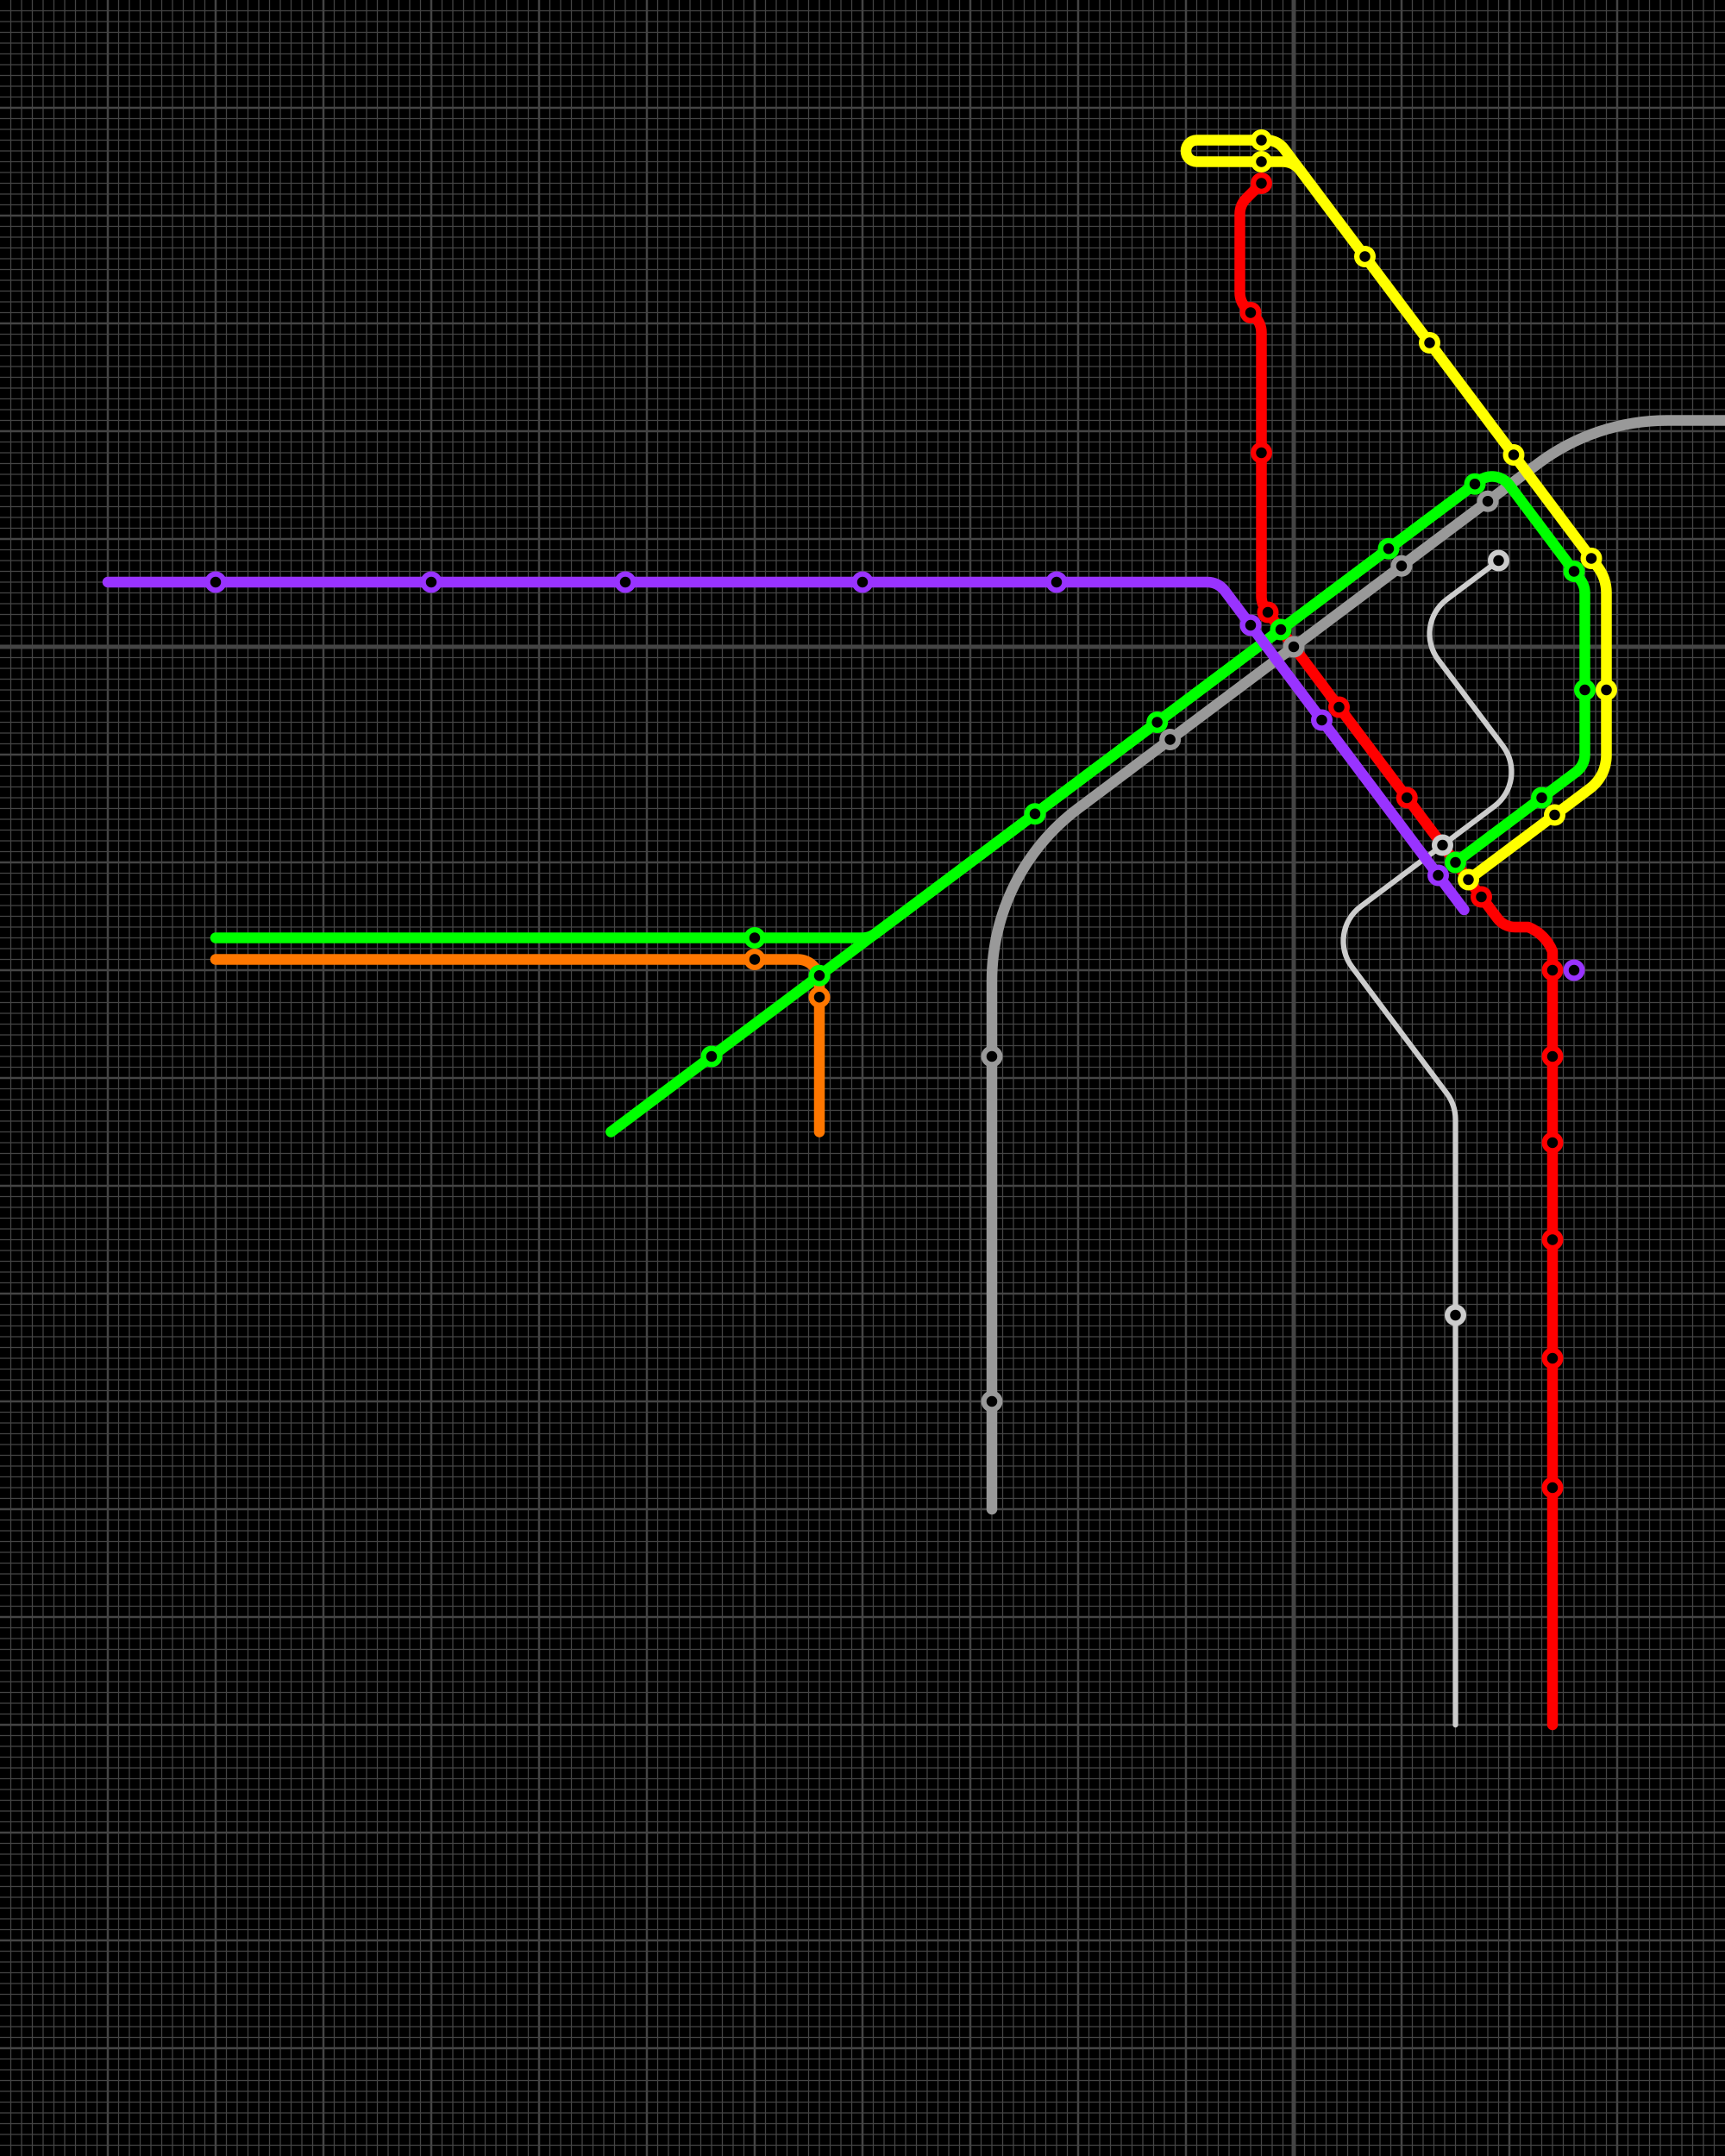
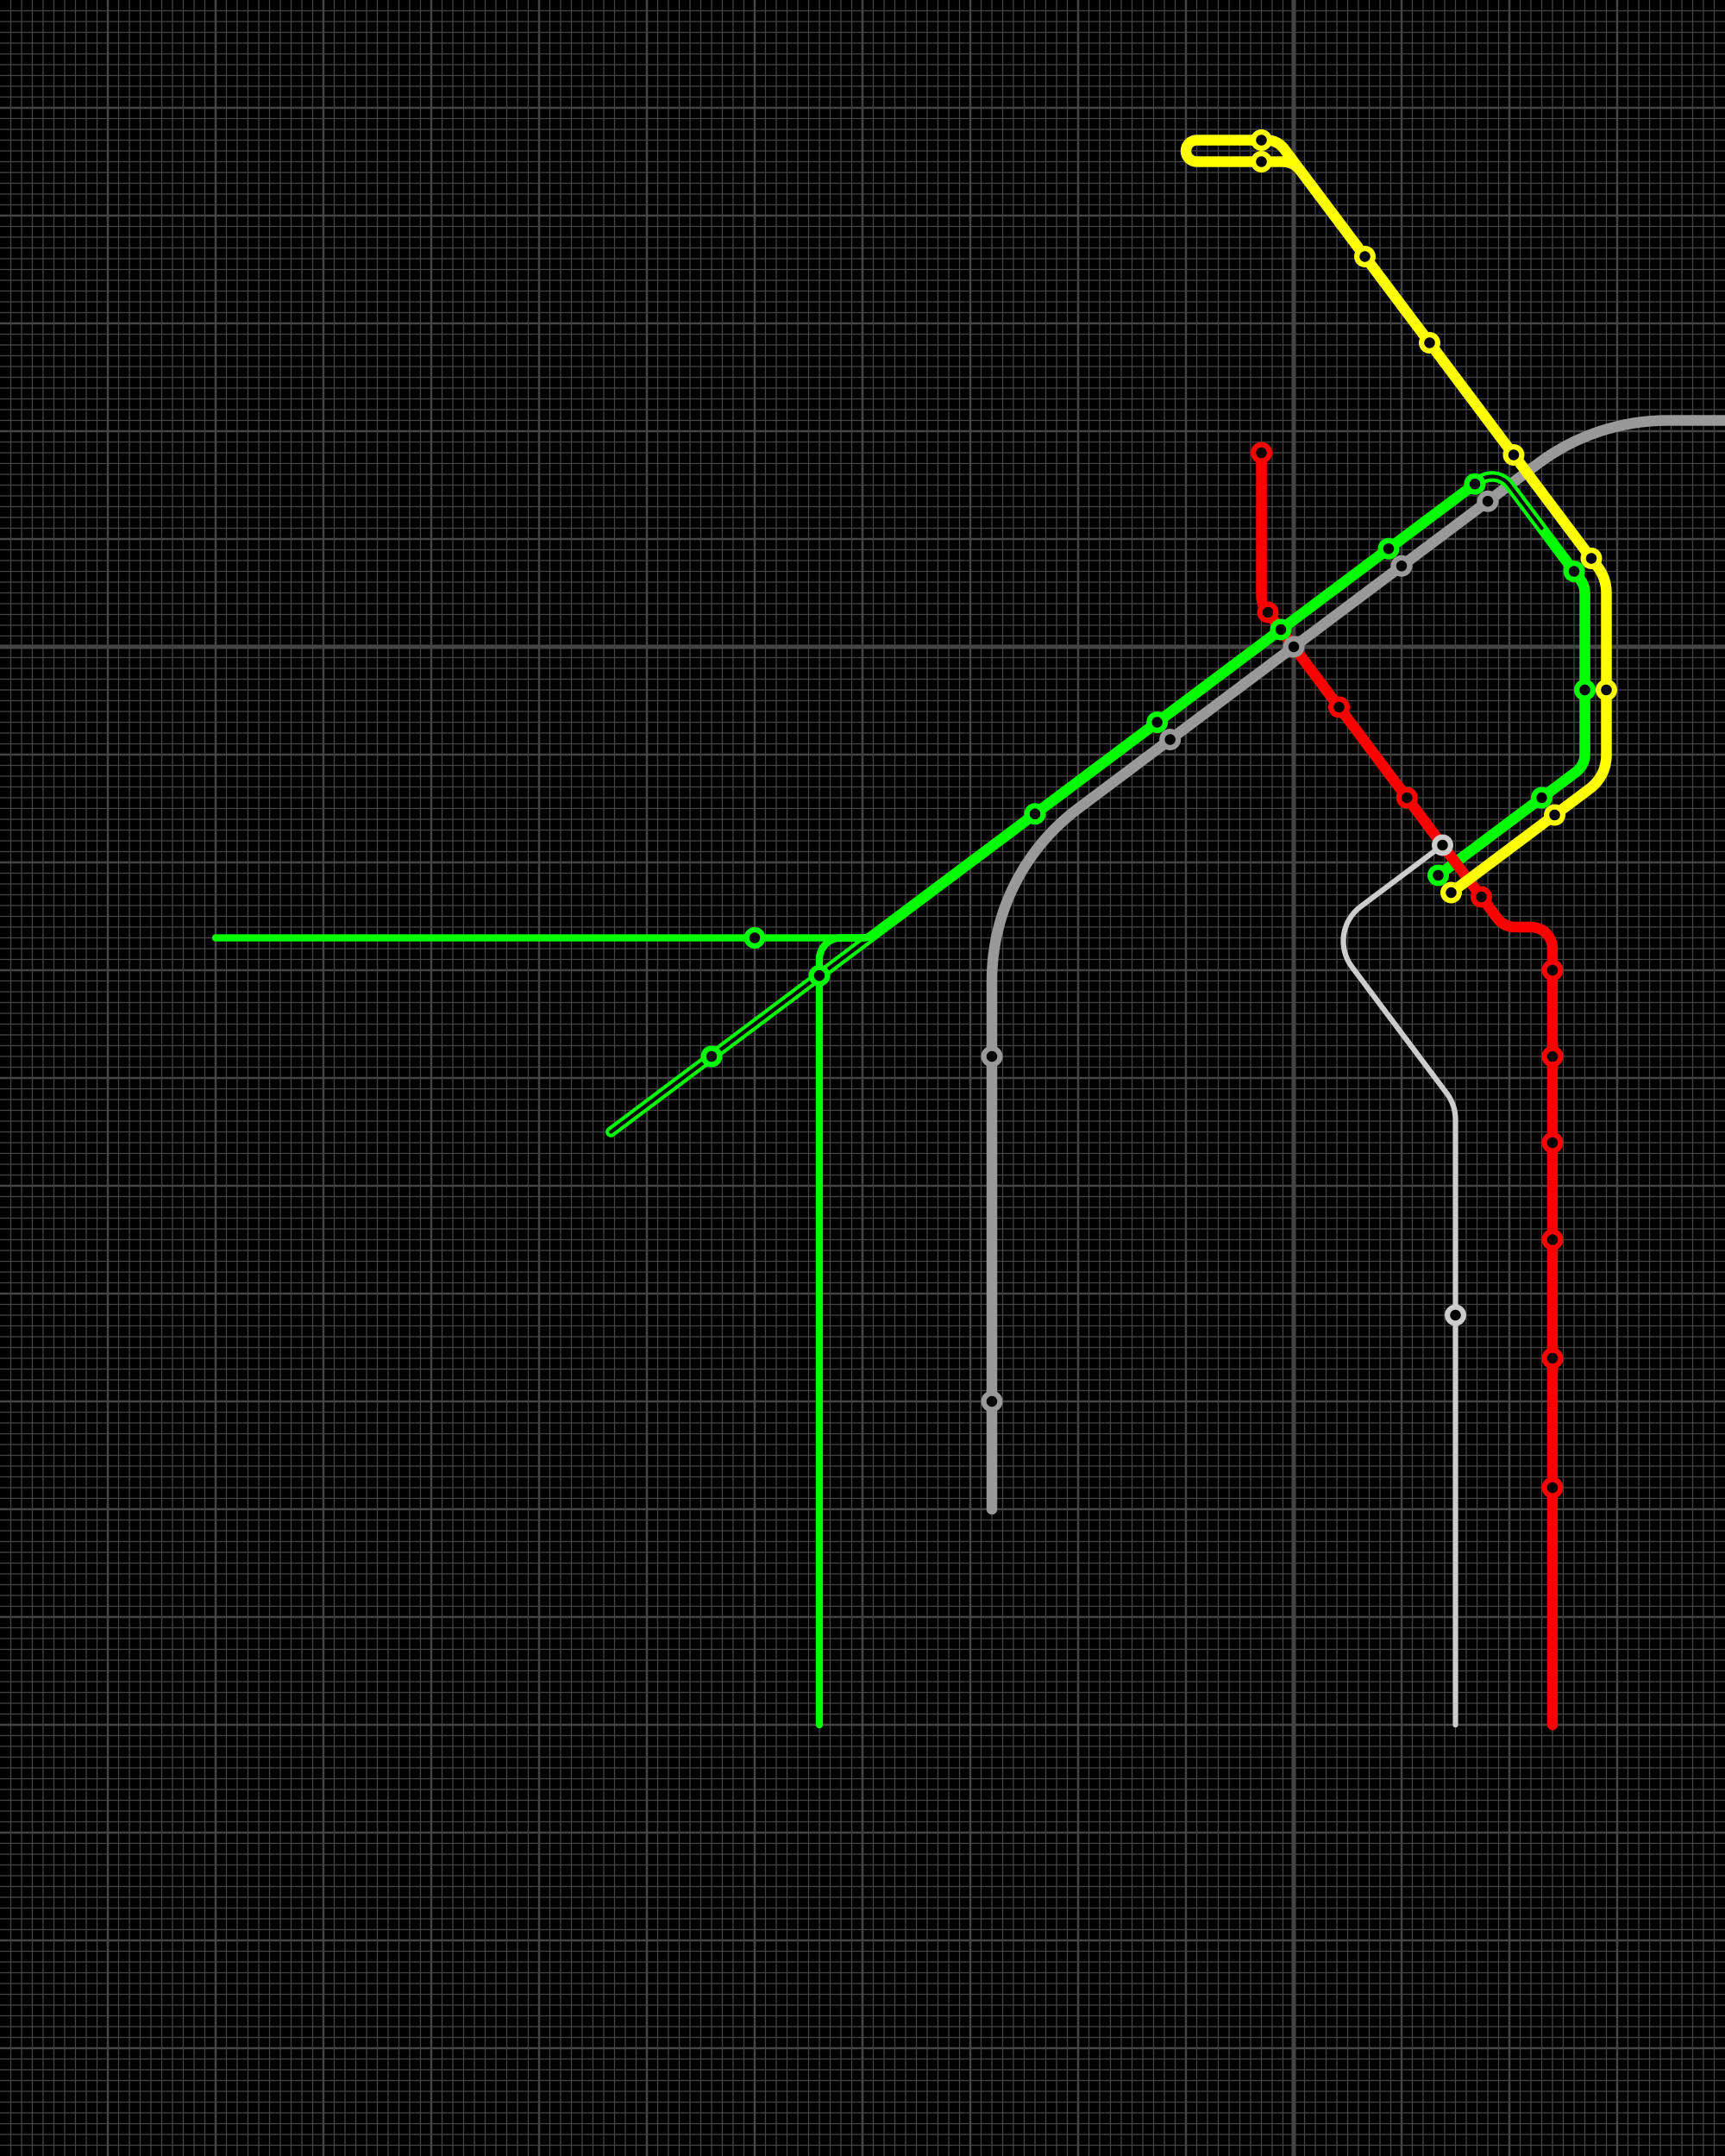
<svg xmlns="http://www.w3.org/2000/svg" baseProfile="full" height="2000" version="1.1" width="1600">
  <defs />
  <rect fill="#000000" height="2000" width="1600" x="0" y="0" />
  <line stroke="#444444" x1="10" x2="10" y1="0" y2="2000" />
  <line stroke="#444444" x1="20" x2="20" y1="0" y2="2000" />
  <line stroke="#444444" x1="30" x2="30" y1="0" y2="2000" />
  <line stroke="#444444" x1="40" x2="40" y1="0" y2="2000" />
  <line stroke="#444444" x1="50" x2="50" y1="0" y2="2000" />
  <line stroke="#444444" x1="60" x2="60" y1="0" y2="2000" />
  <line stroke="#444444" x1="70" x2="70" y1="0" y2="2000" />
  <line stroke="#444444" x1="80" x2="80" y1="0" y2="2000" />
  <line stroke="#444444" x1="90" x2="90" y1="0" y2="2000" />
  <line stroke="#444444" x1="100" x2="100" y1="0" y2="2000" />
  <line stroke="#444444" x1="110" x2="110" y1="0" y2="2000" />
  <line stroke="#444444" x1="120" x2="120" y1="0" y2="2000" />
  <line stroke="#444444" x1="130" x2="130" y1="0" y2="2000" />
  <line stroke="#444444" x1="140" x2="140" y1="0" y2="2000" />
  <line stroke="#444444" x1="150" x2="150" y1="0" y2="2000" />
  <line stroke="#444444" x1="160" x2="160" y1="0" y2="2000" />
  <line stroke="#444444" x1="170" x2="170" y1="0" y2="2000" />
  <line stroke="#444444" x1="180" x2="180" y1="0" y2="2000" />
  <line stroke="#444444" x1="190" x2="190" y1="0" y2="2000" />
  <line stroke="#444444" x1="200" x2="200" y1="0" y2="2000" />
  <line stroke="#444444" x1="210" x2="210" y1="0" y2="2000" />
  <line stroke="#444444" x1="220" x2="220" y1="0" y2="2000" />
  <line stroke="#444444" x1="230" x2="230" y1="0" y2="2000" />
  <line stroke="#444444" x1="240" x2="240" y1="0" y2="2000" />
  <line stroke="#444444" x1="250" x2="250" y1="0" y2="2000" />
  <line stroke="#444444" x1="260" x2="260" y1="0" y2="2000" />
  <line stroke="#444444" x1="270" x2="270" y1="0" y2="2000" />
  <line stroke="#444444" x1="280" x2="280" y1="0" y2="2000" />
  <line stroke="#444444" x1="290" x2="290" y1="0" y2="2000" />
  <line stroke="#444444" x1="300" x2="300" y1="0" y2="2000" />
  <line stroke="#444444" x1="310" x2="310" y1="0" y2="2000" />
  <line stroke="#444444" x1="320" x2="320" y1="0" y2="2000" />
  <line stroke="#444444" x1="330" x2="330" y1="0" y2="2000" />
  <line stroke="#444444" x1="340" x2="340" y1="0" y2="2000" />
  <line stroke="#444444" x1="350" x2="350" y1="0" y2="2000" />
  <line stroke="#444444" x1="360" x2="360" y1="0" y2="2000" />
  <line stroke="#444444" x1="370" x2="370" y1="0" y2="2000" />
  <line stroke="#444444" x1="380" x2="380" y1="0" y2="2000" />
  <line stroke="#444444" x1="390" x2="390" y1="0" y2="2000" />
  <line stroke="#444444" x1="400" x2="400" y1="0" y2="2000" />
  <line stroke="#444444" x1="410" x2="410" y1="0" y2="2000" />
  <line stroke="#444444" x1="420" x2="420" y1="0" y2="2000" />
  <line stroke="#444444" x1="430" x2="430" y1="0" y2="2000" />
  <line stroke="#444444" x1="440" x2="440" y1="0" y2="2000" />
  <line stroke="#444444" x1="450" x2="450" y1="0" y2="2000" />
  <line stroke="#444444" x1="460" x2="460" y1="0" y2="2000" />
  <line stroke="#444444" x1="470" x2="470" y1="0" y2="2000" />
  <line stroke="#444444" x1="480" x2="480" y1="0" y2="2000" />
  <line stroke="#444444" x1="490" x2="490" y1="0" y2="2000" />
  <line stroke="#444444" x1="500" x2="500" y1="0" y2="2000" />
  <line stroke="#444444" x1="510" x2="510" y1="0" y2="2000" />
  <line stroke="#444444" x1="520" x2="520" y1="0" y2="2000" />
  <line stroke="#444444" x1="530" x2="530" y1="0" y2="2000" />
  <line stroke="#444444" x1="540" x2="540" y1="0" y2="2000" />
  <line stroke="#444444" x1="550" x2="550" y1="0" y2="2000" />
  <line stroke="#444444" x1="560" x2="560" y1="0" y2="2000" />
  <line stroke="#444444" x1="570" x2="570" y1="0" y2="2000" />
  <line stroke="#444444" x1="580" x2="580" y1="0" y2="2000" />
  <line stroke="#444444" x1="590" x2="590" y1="0" y2="2000" />
  <line stroke="#444444" x1="600" x2="600" y1="0" y2="2000" />
  <line stroke="#444444" x1="610" x2="610" y1="0" y2="2000" />
  <line stroke="#444444" x1="620" x2="620" y1="0" y2="2000" />
  <line stroke="#444444" x1="630" x2="630" y1="0" y2="2000" />
  <line stroke="#444444" x1="640" x2="640" y1="0" y2="2000" />
  <line stroke="#444444" x1="650" x2="650" y1="0" y2="2000" />
  <line stroke="#444444" x1="660" x2="660" y1="0" y2="2000" />
  <line stroke="#444444" x1="670" x2="670" y1="0" y2="2000" />
  <line stroke="#444444" x1="680" x2="680" y1="0" y2="2000" />
  <line stroke="#444444" x1="690" x2="690" y1="0" y2="2000" />
  <line stroke="#444444" x1="700" x2="700" y1="0" y2="2000" />
  <line stroke="#444444" x1="710" x2="710" y1="0" y2="2000" />
  <line stroke="#444444" x1="720" x2="720" y1="0" y2="2000" />
  <line stroke="#444444" x1="730" x2="730" y1="0" y2="2000" />
  <line stroke="#444444" x1="740" x2="740" y1="0" y2="2000" />
  <line stroke="#444444" x1="750" x2="750" y1="0" y2="2000" />
  <line stroke="#444444" x1="760" x2="760" y1="0" y2="2000" />
  <line stroke="#444444" x1="770" x2="770" y1="0" y2="2000" />
  <line stroke="#444444" x1="780" x2="780" y1="0" y2="2000" />
  <line stroke="#444444" x1="790" x2="790" y1="0" y2="2000" />
  <line stroke="#444444" x1="800" x2="800" y1="0" y2="2000" />
  <line stroke="#444444" x1="810" x2="810" y1="0" y2="2000" />
  <line stroke="#444444" x1="820" x2="820" y1="0" y2="2000" />
  <line stroke="#444444" x1="830" x2="830" y1="0" y2="2000" />
  <line stroke="#444444" x1="840" x2="840" y1="0" y2="2000" />
  <line stroke="#444444" x1="850" x2="850" y1="0" y2="2000" />
  <line stroke="#444444" x1="860" x2="860" y1="0" y2="2000" />
  <line stroke="#444444" x1="870" x2="870" y1="0" y2="2000" />
  <line stroke="#444444" x1="880" x2="880" y1="0" y2="2000" />
  <line stroke="#444444" x1="890" x2="890" y1="0" y2="2000" />
  <line stroke="#444444" x1="900" x2="900" y1="0" y2="2000" />
  <line stroke="#444444" x1="910" x2="910" y1="0" y2="2000" />
  <line stroke="#444444" x1="920" x2="920" y1="0" y2="2000" />
  <line stroke="#444444" x1="930" x2="930" y1="0" y2="2000" />
  <line stroke="#444444" x1="940" x2="940" y1="0" y2="2000" />
  <line stroke="#444444" x1="950" x2="950" y1="0" y2="2000" />
  <line stroke="#444444" x1="960" x2="960" y1="0" y2="2000" />
  <line stroke="#444444" x1="970" x2="970" y1="0" y2="2000" />
  <line stroke="#444444" x1="980" x2="980" y1="0" y2="2000" />
  <line stroke="#444444" x1="990" x2="990" y1="0" y2="2000" />
  <line stroke="#444444" x1="1000" x2="1000" y1="0" y2="2000" />
  <line stroke="#444444" x1="1010" x2="1010" y1="0" y2="2000" />
  <line stroke="#444444" x1="1020" x2="1020" y1="0" y2="2000" />
  <line stroke="#444444" x1="1030" x2="1030" y1="0" y2="2000" />
  <line stroke="#444444" x1="1040" x2="1040" y1="0" y2="2000" />
  <line stroke="#444444" x1="1050" x2="1050" y1="0" y2="2000" />
  <line stroke="#444444" x1="1060" x2="1060" y1="0" y2="2000" />
  <line stroke="#444444" x1="1070" x2="1070" y1="0" y2="2000" />
  <line stroke="#444444" x1="1080" x2="1080" y1="0" y2="2000" />
  <line stroke="#444444" x1="1090" x2="1090" y1="0" y2="2000" />
  <line stroke="#444444" x1="1100" x2="1100" y1="0" y2="2000" />
  <line stroke="#444444" x1="1110" x2="1110" y1="0" y2="2000" />
  <line stroke="#444444" x1="1120" x2="1120" y1="0" y2="2000" />
  <line stroke="#444444" x1="1130" x2="1130" y1="0" y2="2000" />
  <line stroke="#444444" x1="1140" x2="1140" y1="0" y2="2000" />
  <line stroke="#444444" x1="1150" x2="1150" y1="0" y2="2000" />
  <line stroke="#444444" x1="1160" x2="1160" y1="0" y2="2000" />
  <line stroke="#444444" x1="1170" x2="1170" y1="0" y2="2000" />
  <line stroke="#444444" x1="1180" x2="1180" y1="0" y2="2000" />
  <line stroke="#444444" x1="1190" x2="1190" y1="0" y2="2000" />
  <line stroke="#444444" x1="1200" x2="1200" y1="0" y2="2000" />
  <line stroke="#444444" x1="1210" x2="1210" y1="0" y2="2000" />
  <line stroke="#444444" x1="1220" x2="1220" y1="0" y2="2000" />
  <line stroke="#444444" x1="1230" x2="1230" y1="0" y2="2000" />
  <line stroke="#444444" x1="1240" x2="1240" y1="0" y2="2000" />
  <line stroke="#444444" x1="1250" x2="1250" y1="0" y2="2000" />
  <line stroke="#444444" x1="1260" x2="1260" y1="0" y2="2000" />
  <line stroke="#444444" x1="1270" x2="1270" y1="0" y2="2000" />
  <line stroke="#444444" x1="1280" x2="1280" y1="0" y2="2000" />
  <line stroke="#444444" x1="1290" x2="1290" y1="0" y2="2000" />
  <line stroke="#444444" x1="1300" x2="1300" y1="0" y2="2000" />
  <line stroke="#444444" x1="1310" x2="1310" y1="0" y2="2000" />
  <line stroke="#444444" x1="1320" x2="1320" y1="0" y2="2000" />
  <line stroke="#444444" x1="1330" x2="1330" y1="0" y2="2000" />
  <line stroke="#444444" x1="1340" x2="1340" y1="0" y2="2000" />
  <line stroke="#444444" x1="1350" x2="1350" y1="0" y2="2000" />
  <line stroke="#444444" x1="1360" x2="1360" y1="0" y2="2000" />
  <line stroke="#444444" x1="1370" x2="1370" y1="0" y2="2000" />
  <line stroke="#444444" x1="1380" x2="1380" y1="0" y2="2000" />
  <line stroke="#444444" x1="1390" x2="1390" y1="0" y2="2000" />
  <line stroke="#444444" x1="1400" x2="1400" y1="0" y2="2000" />
  <line stroke="#444444" x1="1410" x2="1410" y1="0" y2="2000" />
  <line stroke="#444444" x1="1420" x2="1420" y1="0" y2="2000" />
  <line stroke="#444444" x1="1430" x2="1430" y1="0" y2="2000" />
  <line stroke="#444444" x1="1440" x2="1440" y1="0" y2="2000" />
  <line stroke="#444444" x1="1450" x2="1450" y1="0" y2="2000" />
  <line stroke="#444444" x1="1460" x2="1460" y1="0" y2="2000" />
  <line stroke="#444444" x1="1470" x2="1470" y1="0" y2="2000" />
  <line stroke="#444444" x1="1480" x2="1480" y1="0" y2="2000" />
  <line stroke="#444444" x1="1490" x2="1490" y1="0" y2="2000" />
  <line stroke="#444444" x1="1500" x2="1500" y1="0" y2="2000" />
  <line stroke="#444444" x1="1510" x2="1510" y1="0" y2="2000" />
  <line stroke="#444444" x1="1520" x2="1520" y1="0" y2="2000" />
  <line stroke="#444444" x1="1530" x2="1530" y1="0" y2="2000" />
  <line stroke="#444444" x1="1540" x2="1540" y1="0" y2="2000" />
  <line stroke="#444444" x1="1550" x2="1550" y1="0" y2="2000" />
  <line stroke="#444444" x1="1560" x2="1560" y1="0" y2="2000" />
  <line stroke="#444444" x1="1570" x2="1570" y1="0" y2="2000" />
  <line stroke="#444444" x1="1580" x2="1580" y1="0" y2="2000" />
  <line stroke="#444444" x1="1590" x2="1590" y1="0" y2="2000" />
  <line stroke="#444444" x1="0" x2="1600" y1="10" y2="10" />
  <line stroke="#444444" x1="0" x2="1600" y1="20" y2="20" />
  <line stroke="#444444" x1="0" x2="1600" y1="30" y2="30" />
  <line stroke="#444444" x1="0" x2="1600" y1="40" y2="40" />
  <line stroke="#444444" x1="0" x2="1600" y1="50" y2="50" />
  <line stroke="#444444" x1="0" x2="1600" y1="60" y2="60" />
  <line stroke="#444444" x1="0" x2="1600" y1="70" y2="70" />
  <line stroke="#444444" x1="0" x2="1600" y1="80" y2="80" />
  <line stroke="#444444" x1="0" x2="1600" y1="90" y2="90" />
  <line stroke="#444444" x1="0" x2="1600" y1="100" y2="100" />
  <line stroke="#444444" x1="0" x2="1600" y1="110" y2="110" />
  <line stroke="#444444" x1="0" x2="1600" y1="120" y2="120" />
  <line stroke="#444444" x1="0" x2="1600" y1="130" y2="130" />
  <line stroke="#444444" x1="0" x2="1600" y1="140" y2="140" />
  <line stroke="#444444" x1="0" x2="1600" y1="150" y2="150" />
  <line stroke="#444444" x1="0" x2="1600" y1="160" y2="160" />
  <line stroke="#444444" x1="0" x2="1600" y1="170" y2="170" />
  <line stroke="#444444" x1="0" x2="1600" y1="180" y2="180" />
  <line stroke="#444444" x1="0" x2="1600" y1="190" y2="190" />
  <line stroke="#444444" x1="0" x2="1600" y1="200" y2="200" />
  <line stroke="#444444" x1="0" x2="1600" y1="210" y2="210" />
  <line stroke="#444444" x1="0" x2="1600" y1="220" y2="220" />
  <line stroke="#444444" x1="0" x2="1600" y1="230" y2="230" />
  <line stroke="#444444" x1="0" x2="1600" y1="240" y2="240" />
  <line stroke="#444444" x1="0" x2="1600" y1="250" y2="250" />
  <line stroke="#444444" x1="0" x2="1600" y1="260" y2="260" />
  <line stroke="#444444" x1="0" x2="1600" y1="270" y2="270" />
  <line stroke="#444444" x1="0" x2="1600" y1="280" y2="280" />
  <line stroke="#444444" x1="0" x2="1600" y1="290" y2="290" />
  <line stroke="#444444" x1="0" x2="1600" y1="300" y2="300" />
  <line stroke="#444444" x1="0" x2="1600" y1="310" y2="310" />
  <line stroke="#444444" x1="0" x2="1600" y1="320" y2="320" />
  <line stroke="#444444" x1="0" x2="1600" y1="330" y2="330" />
  <line stroke="#444444" x1="0" x2="1600" y1="340" y2="340" />
  <line stroke="#444444" x1="0" x2="1600" y1="350" y2="350" />
  <line stroke="#444444" x1="0" x2="1600" y1="360" y2="360" />
  <line stroke="#444444" x1="0" x2="1600" y1="370" y2="370" />
  <line stroke="#444444" x1="0" x2="1600" y1="380" y2="380" />
  <line stroke="#444444" x1="0" x2="1600" y1="390" y2="390" />
  <line stroke="#444444" x1="0" x2="1600" y1="400" y2="400" />
  <line stroke="#444444" x1="0" x2="1600" y1="410" y2="410" />
  <line stroke="#444444" x1="0" x2="1600" y1="420" y2="420" />
  <line stroke="#444444" x1="0" x2="1600" y1="430" y2="430" />
  <line stroke="#444444" x1="0" x2="1600" y1="440" y2="440" />
  <line stroke="#444444" x1="0" x2="1600" y1="450" y2="450" />
  <line stroke="#444444" x1="0" x2="1600" y1="460" y2="460" />
  <line stroke="#444444" x1="0" x2="1600" y1="470" y2="470" />
  <line stroke="#444444" x1="0" x2="1600" y1="480" y2="480" />
  <line stroke="#444444" x1="0" x2="1600" y1="490" y2="490" />
  <line stroke="#444444" x1="0" x2="1600" y1="500" y2="500" />
  <line stroke="#444444" x1="0" x2="1600" y1="510" y2="510" />
  <line stroke="#444444" x1="0" x2="1600" y1="520" y2="520" />
  <line stroke="#444444" x1="0" x2="1600" y1="530" y2="530" />
  <line stroke="#444444" x1="0" x2="1600" y1="540" y2="540" />
  <line stroke="#444444" x1="0" x2="1600" y1="550" y2="550" />
  <line stroke="#444444" x1="0" x2="1600" y1="560" y2="560" />
  <line stroke="#444444" x1="0" x2="1600" y1="570" y2="570" />
  <line stroke="#444444" x1="0" x2="1600" y1="580" y2="580" />
  <line stroke="#444444" x1="0" x2="1600" y1="590" y2="590" />
  <line stroke="#444444" x1="0" x2="1600" y1="600" y2="600" />
  <line stroke="#444444" x1="0" x2="1600" y1="610" y2="610" />
  <line stroke="#444444" x1="0" x2="1600" y1="620" y2="620" />
  <line stroke="#444444" x1="0" x2="1600" y1="630" y2="630" />
  <line stroke="#444444" x1="0" x2="1600" y1="640" y2="640" />
  <line stroke="#444444" x1="0" x2="1600" y1="650" y2="650" />
  <line stroke="#444444" x1="0" x2="1600" y1="660" y2="660" />
  <line stroke="#444444" x1="0" x2="1600" y1="670" y2="670" />
  <line stroke="#444444" x1="0" x2="1600" y1="680" y2="680" />
  <line stroke="#444444" x1="0" x2="1600" y1="690" y2="690" />
  <line stroke="#444444" x1="0" x2="1600" y1="700" y2="700" />
  <line stroke="#444444" x1="0" x2="1600" y1="710" y2="710" />
  <line stroke="#444444" x1="0" x2="1600" y1="720" y2="720" />
  <line stroke="#444444" x1="0" x2="1600" y1="730" y2="730" />
  <line stroke="#444444" x1="0" x2="1600" y1="740" y2="740" />
  <line stroke="#444444" x1="0" x2="1600" y1="750" y2="750" />
  <line stroke="#444444" x1="0" x2="1600" y1="760" y2="760" />
  <line stroke="#444444" x1="0" x2="1600" y1="770" y2="770" />
  <line stroke="#444444" x1="0" x2="1600" y1="780" y2="780" />
  <line stroke="#444444" x1="0" x2="1600" y1="790" y2="790" />
  <line stroke="#444444" x1="0" x2="1600" y1="800" y2="800" />
  <line stroke="#444444" x1="0" x2="1600" y1="810" y2="810" />
  <line stroke="#444444" x1="0" x2="1600" y1="820" y2="820" />
  <line stroke="#444444" x1="0" x2="1600" y1="830" y2="830" />
  <line stroke="#444444" x1="0" x2="1600" y1="840" y2="840" />
  <line stroke="#444444" x1="0" x2="1600" y1="850" y2="850" />
  <line stroke="#444444" x1="0" x2="1600" y1="860" y2="860" />
  <line stroke="#444444" x1="0" x2="1600" y1="870" y2="870" />
  <line stroke="#444444" x1="0" x2="1600" y1="880" y2="880" />
  <line stroke="#444444" x1="0" x2="1600" y1="890" y2="890" />
  <line stroke="#444444" x1="0" x2="1600" y1="900" y2="900" />
  <line stroke="#444444" x1="0" x2="1600" y1="910" y2="910" />
  <line stroke="#444444" x1="0" x2="1600" y1="920" y2="920" />
  <line stroke="#444444" x1="0" x2="1600" y1="930" y2="930" />
  <line stroke="#444444" x1="0" x2="1600" y1="940" y2="940" />
  <line stroke="#444444" x1="0" x2="1600" y1="950" y2="950" />
  <line stroke="#444444" x1="0" x2="1600" y1="960" y2="960" />
  <line stroke="#444444" x1="0" x2="1600" y1="970" y2="970" />
  <line stroke="#444444" x1="0" x2="1600" y1="980" y2="980" />
  <line stroke="#444444" x1="0" x2="1600" y1="990" y2="990" />
  <line stroke="#444444" x1="0" x2="1600" y1="1000" y2="1000" />
  <line stroke="#444444" x1="0" x2="1600" y1="1010" y2="1010" />
  <line stroke="#444444" x1="0" x2="1600" y1="1020" y2="1020" />
  <line stroke="#444444" x1="0" x2="1600" y1="1030" y2="1030" />
  <line stroke="#444444" x1="0" x2="1600" y1="1040" y2="1040" />
  <line stroke="#444444" x1="0" x2="1600" y1="1050" y2="1050" />
  <line stroke="#444444" x1="0" x2="1600" y1="1060" y2="1060" />
  <line stroke="#444444" x1="0" x2="1600" y1="1070" y2="1070" />
  <line stroke="#444444" x1="0" x2="1600" y1="1080" y2="1080" />
  <line stroke="#444444" x1="0" x2="1600" y1="1090" y2="1090" />
  <line stroke="#444444" x1="0" x2="1600" y1="1100" y2="1100" />
  <line stroke="#444444" x1="0" x2="1600" y1="1110" y2="1110" />
  <line stroke="#444444" x1="0" x2="1600" y1="1120" y2="1120" />
  <line stroke="#444444" x1="0" x2="1600" y1="1130" y2="1130" />
  <line stroke="#444444" x1="0" x2="1600" y1="1140" y2="1140" />
  <line stroke="#444444" x1="0" x2="1600" y1="1150" y2="1150" />
  <line stroke="#444444" x1="0" x2="1600" y1="1160" y2="1160" />
  <line stroke="#444444" x1="0" x2="1600" y1="1170" y2="1170" />
  <line stroke="#444444" x1="0" x2="1600" y1="1180" y2="1180" />
  <line stroke="#444444" x1="0" x2="1600" y1="1190" y2="1190" />
  <line stroke="#444444" x1="0" x2="1600" y1="1200" y2="1200" />
  <line stroke="#444444" x1="0" x2="1600" y1="1210" y2="1210" />
  <line stroke="#444444" x1="0" x2="1600" y1="1220" y2="1220" />
  <line stroke="#444444" x1="0" x2="1600" y1="1230" y2="1230" />
  <line stroke="#444444" x1="0" x2="1600" y1="1240" y2="1240" />
  <line stroke="#444444" x1="0" x2="1600" y1="1250" y2="1250" />
  <line stroke="#444444" x1="0" x2="1600" y1="1260" y2="1260" />
  <line stroke="#444444" x1="0" x2="1600" y1="1270" y2="1270" />
  <line stroke="#444444" x1="0" x2="1600" y1="1280" y2="1280" />
  <line stroke="#444444" x1="0" x2="1600" y1="1290" y2="1290" />
  <line stroke="#444444" x1="0" x2="1600" y1="1300" y2="1300" />
  <line stroke="#444444" x1="0" x2="1600" y1="1310" y2="1310" />
  <line stroke="#444444" x1="0" x2="1600" y1="1320" y2="1320" />
  <line stroke="#444444" x1="0" x2="1600" y1="1330" y2="1330" />
  <line stroke="#444444" x1="0" x2="1600" y1="1340" y2="1340" />
  <line stroke="#444444" x1="0" x2="1600" y1="1350" y2="1350" />
  <line stroke="#444444" x1="0" x2="1600" y1="1360" y2="1360" />
  <line stroke="#444444" x1="0" x2="1600" y1="1370" y2="1370" />
  <line stroke="#444444" x1="0" x2="1600" y1="1380" y2="1380" />
  <line stroke="#444444" x1="0" x2="1600" y1="1390" y2="1390" />
  <line stroke="#444444" x1="0" x2="1600" y1="1400" y2="1400" />
  <line stroke="#444444" x1="0" x2="1600" y1="1410" y2="1410" />
  <line stroke="#444444" x1="0" x2="1600" y1="1420" y2="1420" />
  <line stroke="#444444" x1="0" x2="1600" y1="1430" y2="1430" />
  <line stroke="#444444" x1="0" x2="1600" y1="1440" y2="1440" />
  <line stroke="#444444" x1="0" x2="1600" y1="1450" y2="1450" />
  <line stroke="#444444" x1="0" x2="1600" y1="1460" y2="1460" />
  <line stroke="#444444" x1="0" x2="1600" y1="1470" y2="1470" />
  <line stroke="#444444" x1="0" x2="1600" y1="1480" y2="1480" />
  <line stroke="#444444" x1="0" x2="1600" y1="1490" y2="1490" />
  <line stroke="#444444" x1="0" x2="1600" y1="1500" y2="1500" />
  <line stroke="#444444" x1="0" x2="1600" y1="1510" y2="1510" />
  <line stroke="#444444" x1="0" x2="1600" y1="1520" y2="1520" />
  <line stroke="#444444" x1="0" x2="1600" y1="1530" y2="1530" />
  <line stroke="#444444" x1="0" x2="1600" y1="1540" y2="1540" />
  <line stroke="#444444" x1="0" x2="1600" y1="1550" y2="1550" />
  <line stroke="#444444" x1="0" x2="1600" y1="1560" y2="1560" />
  <line stroke="#444444" x1="0" x2="1600" y1="1570" y2="1570" />
  <line stroke="#444444" x1="0" x2="1600" y1="1580" y2="1580" />
  <line stroke="#444444" x1="0" x2="1600" y1="1590" y2="1590" />
  <line stroke="#444444" x1="0" x2="1600" y1="1600" y2="1600" />
  <line stroke="#444444" x1="0" x2="1600" y1="1610" y2="1610" />
  <line stroke="#444444" x1="0" x2="1600" y1="1620" y2="1620" />
  <line stroke="#444444" x1="0" x2="1600" y1="1630" y2="1630" />
  <line stroke="#444444" x1="0" x2="1600" y1="1640" y2="1640" />
  <line stroke="#444444" x1="0" x2="1600" y1="1650" y2="1650" />
  <line stroke="#444444" x1="0" x2="1600" y1="1660" y2="1660" />
  <line stroke="#444444" x1="0" x2="1600" y1="1670" y2="1670" />
  <line stroke="#444444" x1="0" x2="1600" y1="1680" y2="1680" />
  <line stroke="#444444" x1="0" x2="1600" y1="1690" y2="1690" />
  <line stroke="#444444" x1="0" x2="1600" y1="1700" y2="1700" />
  <line stroke="#444444" x1="0" x2="1600" y1="1710" y2="1710" />
  <line stroke="#444444" x1="0" x2="1600" y1="1720" y2="1720" />
  <line stroke="#444444" x1="0" x2="1600" y1="1730" y2="1730" />
  <line stroke="#444444" x1="0" x2="1600" y1="1740" y2="1740" />
  <line stroke="#444444" x1="0" x2="1600" y1="1750" y2="1750" />
  <line stroke="#444444" x1="0" x2="1600" y1="1760" y2="1760" />
  <line stroke="#444444" x1="0" x2="1600" y1="1770" y2="1770" />
  <line stroke="#444444" x1="0" x2="1600" y1="1780" y2="1780" />
  <line stroke="#444444" x1="0" x2="1600" y1="1790" y2="1790" />
  <line stroke="#444444" x1="0" x2="1600" y1="1800" y2="1800" />
  <line stroke="#444444" x1="0" x2="1600" y1="1810" y2="1810" />
  <line stroke="#444444" x1="0" x2="1600" y1="1820" y2="1820" />
  <line stroke="#444444" x1="0" x2="1600" y1="1830" y2="1830" />
  <line stroke="#444444" x1="0" x2="1600" y1="1840" y2="1840" />
  <line stroke="#444444" x1="0" x2="1600" y1="1850" y2="1850" />
  <line stroke="#444444" x1="0" x2="1600" y1="1860" y2="1860" />
  <line stroke="#444444" x1="0" x2="1600" y1="1870" y2="1870" />
  <line stroke="#444444" x1="0" x2="1600" y1="1880" y2="1880" />
  <line stroke="#444444" x1="0" x2="1600" y1="1890" y2="1890" />
  <line stroke="#444444" x1="0" x2="1600" y1="1900" y2="1900" />
  <line stroke="#444444" x1="0" x2="1600" y1="1910" y2="1910" />
  <line stroke="#444444" x1="0" x2="1600" y1="1920" y2="1920" />
  <line stroke="#444444" x1="0" x2="1600" y1="1930" y2="1930" />
  <line stroke="#444444" x1="0" x2="1600" y1="1940" y2="1940" />
  <line stroke="#444444" x1="0" x2="1600" y1="1950" y2="1950" />
  <line stroke="#444444" x1="0" x2="1600" y1="1960" y2="1960" />
  <line stroke="#444444" x1="0" x2="1600" y1="1970" y2="1970" />
  <line stroke="#444444" x1="0" x2="1600" y1="1980" y2="1980" />
  <line stroke="#444444" x1="0" x2="1600" y1="1990" y2="1990" />
  <line stroke="#444444" stroke-width="2" x1="100" x2="100" y1="0" y2="2000" />
  <line stroke="#444444" stroke-width="2" x1="200" x2="200" y1="0" y2="2000" />
  <line stroke="#444444" stroke-width="2" x1="300" x2="300" y1="0" y2="2000" />
  <line stroke="#444444" stroke-width="2" x1="400" x2="400" y1="0" y2="2000" />
  <line stroke="#444444" stroke-width="2" x1="500" x2="500" y1="0" y2="2000" />
  <line stroke="#444444" stroke-width="2" x1="600" x2="600" y1="0" y2="2000" />
  <line stroke="#444444" stroke-width="2" x1="700" x2="700" y1="0" y2="2000" />
  <line stroke="#444444" stroke-width="2" x1="800" x2="800" y1="0" y2="2000" />
  <line stroke="#444444" stroke-width="2" x1="900" x2="900" y1="0" y2="2000" />
  <line stroke="#444444" stroke-width="2" x1="1000" x2="1000" y1="0" y2="2000" />
  <line stroke="#444444" stroke-width="2" x1="1100" x2="1100" y1="0" y2="2000" />
  <line stroke="#444444" stroke-width="2" x1="1200" x2="1200" y1="0" y2="2000" />
  <line stroke="#444444" stroke-width="2" x1="1300" x2="1300" y1="0" y2="2000" />
  <line stroke="#444444" stroke-width="2" x1="1400" x2="1400" y1="0" y2="2000" />
  <line stroke="#444444" stroke-width="2" x1="1500" x2="1500" y1="0" y2="2000" />
  <line stroke="#444444" stroke-width="2" x1="0" x2="1600" y1="100" y2="100" />
  <line stroke="#444444" stroke-width="2" x1="0" x2="1600" y1="200" y2="200" />
  <line stroke="#444444" stroke-width="2" x1="0" x2="1600" y1="300" y2="300" />
  <line stroke="#444444" stroke-width="2" x1="0" x2="1600" y1="400" y2="400" />
  <line stroke="#444444" stroke-width="2" x1="0" x2="1600" y1="500" y2="500" />
  <line stroke="#444444" stroke-width="2" x1="0" x2="1600" y1="600" y2="600" />
  <line stroke="#444444" stroke-width="2" x1="0" x2="1600" y1="700" y2="700" />
  <line stroke="#444444" stroke-width="2" x1="0" x2="1600" y1="800" y2="800" />
  <line stroke="#444444" stroke-width="2" x1="0" x2="1600" y1="900" y2="900" />
  <line stroke="#444444" stroke-width="2" x1="0" x2="1600" y1="1000" y2="1000" />
  <line stroke="#444444" stroke-width="2" x1="0" x2="1600" y1="1100" y2="1100" />
  <line stroke="#444444" stroke-width="2" x1="0" x2="1600" y1="1200" y2="1200" />
  <line stroke="#444444" stroke-width="2" x1="0" x2="1600" y1="1300" y2="1300" />
  <line stroke="#444444" stroke-width="2" x1="0" x2="1600" y1="1400" y2="1400" />
  <line stroke="#444444" stroke-width="2" x1="0" x2="1600" y1="1500" y2="1500" />
  <line stroke="#444444" stroke-width="2" x1="0" x2="1600" y1="1600" y2="1600" />
  <line stroke="#444444" stroke-width="2" x1="0" x2="1600" y1="1700" y2="1700" />
  <line stroke="#444444" stroke-width="2" x1="0" x2="1600" y1="1800" y2="1800" />
  <line stroke="#444444" stroke-width="2" x1="0" x2="1600" y1="1900" y2="1900" />
  <line stroke="#444444" stroke-width="4" x1="1200" x2="1200" y1="0" y2="2000" />
  <line stroke="#444444" stroke-width="4" x1="0" x2="1600" y1="600" y2="600" />
  <g id="lines">
    <path d="M 2200,390 L 1546.667,390.0 A 200 200 0 0,0 1426.667 430.0 L 1000.0,750.0 A 200 200 0 0,0 920.0 910.0 L 920,1400" fill="none" stroke="#999999" stroke-linecap="round" stroke-linejoin="round" stroke-width="10.0" />
-     <path d="M 1350,800 L 1462.0,716.0 A 20 20 0 0,0 1470.0 700.0 L 1470.0,550.0 A 20 20 0 0,0 1466.0 538.0 L 1400.0,450.0 A 20 20 0 0,0 1372.0 446.0 L 566.667,1050" fill="none" stroke="#00FF00" stroke-linecap="round" stroke-linejoin="round" stroke-width="10.0" />
-     <path d="M 1368.0,449.0 L 812,866.0 A 20 20 0 0,1 800 870.0 L 200,870" fill="none" stroke="#00FF00" stroke-linecap="round" stroke-linejoin="round" stroke-width="10.0" />
-     <path d="M 1440,1600 L 1440.0,882.5 A 40 40 0 0,0 1417.5 860.0 L 1405.0,860.0 A 20 20 0 0,1 1389.0 852.0 L 1174.0,565.333 A 20 20 0 0,1 1170.0 553.333 L 1170,420" fill="none" stroke="#FF0000" stroke-linecap="round" stroke-linejoin="round" stroke-width="10.0" />
+     <path d="M 1334.0,812.0 L 1462.0,716.0 A 20 20 0 0,0 1470.0 700.0 L 1470.0,550.0 A 20 20 0 0,0 1466.0 538.0 L 1430.0,490.0 A 20 20 0 0,0 1430.0 490.0 L 1400.0,450.0 A 20 20 0 0,0 1372.0 446.0 L 566.667,1050" fill="none" stroke="#00FF00" stroke-linecap="round" stroke-linejoin="round" stroke-width="10.0" />
+     <path d="M 1430,490 L 1400.0,450.0 A 20 20 0 0,0 1372.0 446.0 L 566.667,1050" fill="none" stroke="#000000" stroke-linecap="round" stroke-linejoin="round" stroke-width="3.333" />
+     <path d="M 1368.0,449.0 L 812,866.0 A 20 20 0 0,1 800 870.0 L 200,870" fill="none" stroke="#00FF00" stroke-linecap="round" stroke-linejoin="round" stroke-width="6.667" />
+     <path d="M 1440,1600 L 1440.0,880.0 A 20 20 0 0,0 1420.0 860.0 L 1405.0,860.0 A 20 20 0 0,1 1389.0 852.0 L 1174.0,565.333 A 20 20 0 0,1 1170.0 553.333 L 1170,420" fill="none" stroke="#FF0000" stroke-linecap="round" stroke-linejoin="round" stroke-width="10.0" />
    <path d="M 1350,1600 L 1350.0,1038.333 A 40 40 0 0,0 1342.0 1014.333 L 1254.0,897.0 A 40 40 0 0,1 1262.0 841.0 L 1338.0,784.0" fill="none" stroke="#CCCCCC" stroke-linecap="round" stroke-linejoin="round" stroke-width="5.0" />
-     <path d="M 1362.0,816.0 L 1474.845,731.367 A 40 40 0 0,0 1486.0 718.0 L 1486.0,718.0 A 40 40 0 0,0 1490.0 701.056 L 1490.0,549.658 A 40 40 0 0,0 1488.0 537.333 L 1488.0,537.333 A 40 40 0 0,0 1482.205 526.274 L 1191.0,138.0 A 20 20 0 0,0 1175.0 130.0 L 1110.0,130.0 A 10.0 10.0 0 0,0 1100.0 140.0 L 1100.0,140.0 A 10.0 10.0 0 0,0 1110.0 150.0 L 1190.0,150.0 A 20 20 0 0,1 1206.0 158.0 L 1212.0,166.0" fill="none" stroke="#FFFF00" stroke-linecap="round" stroke-linejoin="round" stroke-width="10.0" />
-     <path d="M 1170,420 L 1170.0,308.284 A 20 20 0 0,0 1164.142 294.142 L 1155.858,285.858 A 20 20 0 0,1 1150.0 271.716 L 1150.0,198.284 A 20 20 0 0,1 1155.858 184.142 L 1170,170" fill="none" stroke="#FF0000" stroke-linecap="round" stroke-linejoin="round" stroke-width="10.0" />
-     <path d="M 200,890 L 740.0,890.0 A 20 20 0 0,1 760.0 910.0 L 760,1050" fill="none" stroke="#FF7700" stroke-linecap="round" stroke-linejoin="round" stroke-width="10.0" />
-     <path d="M 1358.0,844.0 L 1136.0,548.0 A 20 20 0 0,0 1120.0 540.0 L 100,540" fill="none" stroke="#9933FF" stroke-linecap="round" stroke-linejoin="round" stroke-width="10.0" />
-     <path d="M 1338.0,784.0 L 1386.0,748.0 A 40 40 0 0,0 1394.0 692.0 L 1334.0,612.0 A 40 40 0 0,1 1342.0 556.0 L 1390,520" fill="none" stroke="#CCCCCC" stroke-linecap="round" stroke-linejoin="round" stroke-width="5.0" />
+     <path d="M 1346.0,828.0 L 1474.845,731.367 A 40 40 0 0,0 1486.0 718.0 L 1486.0,718.0 A 40 40 0 0,0 1490.0 701.056 L 1490.0,549.658 A 40 40 0 0,0 1488.0 537.333 L 1488.0,537.333 A 40 40 0 0,0 1482.205 526.274 L 1191.0,138.0 A 20 20 0 0,0 1175.0 130.0 L 1110.0,130.0 A 10.0 10.0 0 0,0 1100.0 140.0 L 1100.0,140.0 A 10.0 10.0 0 0,0 1110.0 150.0 L 1190.0,150.0 A 20 20 0 0,1 1206.0 158.0 L 1212.0,166.0" fill="none" stroke="#FFFF00" stroke-linecap="round" stroke-linejoin="round" stroke-width="10.0" />
+     <path d="M 1368.0,449.0 L 812,866.0 A 20 20 0 0,1 800 870.0 L 780.0,870.0 A 20 20 0 0,0 760.0 890.0 L 760,1600" fill="none" stroke="#00FF00" stroke-linecap="round" stroke-linejoin="round" stroke-width="6.667" />
  </g>
  <g id="stops">
    <circle cx="1380" cy="465" fill="#000000" r="7.5" stroke="#999999" stroke-width="5.0" />
    <circle cx="1300" cy="525" fill="#000000" r="7.5" stroke="#999999" stroke-width="5.0" />
    <circle cx="1200" cy="600" fill="#000000" r="7.5" stroke="#999999" stroke-width="5.0" />
    <circle cx="1085.333" cy="686.0" fill="#000000" r="7.5" stroke="#999999" stroke-width="5.0" />
    <circle cx="920" cy="980" fill="#000000" r="7.5" stroke="#999999" stroke-width="5.0" />
    <circle cx="920" cy="1300" fill="#000000" r="7.5" stroke="#999999" stroke-width="5.0" />
-     <circle cx="1350" cy="800" fill="#000000" r="7.5" stroke="#00FF00" stroke-width="5.0" />
+     <circle cx="1334.0" cy="812.0" fill="#000000" r="7.5" stroke="#00FF00" stroke-width="5.0" />
    <circle cx="1430" cy="740" fill="#000000" r="7.5" stroke="#00FF00" stroke-width="5.0" />
    <circle cx="1470" cy="640" fill="#000000" r="7.5" stroke="#00FF00" stroke-width="5.0" />
    <circle cx="1460" cy="530" fill="#000000" r="7.5" stroke="#00FF00" stroke-width="5.0" />
    <circle cx="1368.0" cy="449.0" fill="#000000" r="7.5" stroke="#00FF00" stroke-width="5.0" />
    <circle cx="1288.0" cy="509.0" fill="#000000" r="7.5" stroke="#00FF00" stroke-width="5.0" />
    <circle cx="1188.0" cy="584.0" fill="#000000" r="7.5" stroke="#00FF00" stroke-width="5.0" />
    <circle cx="1073.333" cy="670" fill="#000000" r="7.5" stroke="#00FF00" stroke-width="5.0" />
    <circle cx="960" cy="755.0" fill="#000000" r="7.5" stroke="#00FF00" stroke-width="5.0" />
    <circle cx="760" cy="905.0" fill="#000000" r="7.5" stroke="#00FF00" stroke-width="5.0" />
    <circle cx="660" cy="980.0" fill="#000000" r="7.5" stroke="#00FF00" stroke-width="5.0" />
    <circle cx="700" cy="870" fill="#000000" r="7.5" stroke="#00FF00" stroke-width="5.0" />
    <circle cx="1440" cy="1380" fill="#000000" r="7.5" stroke="#FF0000" stroke-width="5.0" />
    <circle cx="1440" cy="1260" fill="#000000" r="7.5" stroke="#FF0000" stroke-width="5.0" />
    <circle cx="1440" cy="1150" fill="#000000" r="7.5" stroke="#FF0000" stroke-width="5.0" />
    <circle cx="1440" cy="1060" fill="#000000" r="7.5" stroke="#FF0000" stroke-width="5.0" />
    <circle cx="1440" cy="980" fill="#000000" r="7.5" stroke="#FF0000" stroke-width="5.0" />
    <circle cx="1440" cy="900" fill="#000000" r="7.5" stroke="#FF0000" stroke-width="5.0" />
    <circle cx="1374.0" cy="832.0" fill="#000000" r="7.5" stroke="#FF0000" stroke-width="5.0" />
    <circle cx="1305" cy="740" fill="#000000" r="7.5" stroke="#FF0000" stroke-width="5.0" />
    <circle cx="1242.0" cy="656.0" fill="#000000" r="7.5" stroke="#FF0000" stroke-width="5.0" />
    <circle cx="1176.0" cy="568.0" fill="#000000" r="7.5" stroke="#FF0000" stroke-width="5.0" />
    <circle cx="1170" cy="420" fill="#000000" r="7.5" stroke="#FF0000" stroke-width="5.0" />
    <circle cx="1350" cy="1220" fill="#000000" r="7.5" stroke="#CCCCCC" stroke-width="5.0" />
    <circle cx="1338.0" cy="784.0" fill="#000000" r="7.5" stroke="#CCCCCC" stroke-width="5.0" />
-     <circle cx="1362.0" cy="816.0" fill="#000000" r="7.5" stroke="#FFFF00" stroke-width="5.0" />
+     <circle cx="1346.0" cy="828.0" fill="#000000" r="7.5" stroke="#FFFF00" stroke-width="5.0" />
    <circle cx="1442.0" cy="756.0" fill="#000000" r="7.5" stroke="#FFFF00" stroke-width="5.0" />
    <circle cx="1490" cy="640" fill="#000000" r="7.5" stroke="#FFFF00" stroke-width="5.0" />
    <circle cx="1476.0" cy="518.0" fill="#000000" r="7.5" stroke="#FFFF00" stroke-width="5.0" />
    <circle cx="1404.0" cy="422.0" fill="#000000" r="7.5" stroke="#FFFF00" stroke-width="5.0" />
    <circle cx="1326.0" cy="318.0" fill="#000000" r="7.5" stroke="#FFFF00" stroke-width="5.0" />
    <circle cx="1266.0" cy="238.0" fill="#000000" r="7.5" stroke="#FFFF00" stroke-width="5.0" />
    <circle cx="1170" cy="130" fill="#000000" r="7.5" stroke="#FFFF00" stroke-width="5.0" />
    <circle cx="1170" cy="150" fill="#000000" r="7.5" stroke="#FFFF00" stroke-width="5.0" />
-     <circle cx="1160" cy="290" fill="#000000" r="7.5" stroke="#FF0000" stroke-width="5.0" />
-     <circle cx="1170" cy="170" fill="#000000" r="7.5" stroke="#FF0000" stroke-width="5.0" />
-     <circle cx="700" cy="890" fill="#000000" r="7.5" stroke="#FF7700" stroke-width="5.0" />
-     <circle cx="760" cy="925.0" fill="#000000" r="7.5" stroke="#FF7700" stroke-width="5.0" />
-     <circle cx="1460" cy="900" fill="#000000" r="7.5" stroke="#9933FF" stroke-width="5.0" />
-     <circle cx="1334.0" cy="812.0" fill="#000000" r="7.5" stroke="#9933FF" stroke-width="5.0" />
-     <circle cx="1226.0" cy="668.0" fill="#000000" r="7.5" stroke="#9933FF" stroke-width="5.0" />
-     <circle cx="1160.0" cy="580.0" fill="#000000" r="7.5" stroke="#9933FF" stroke-width="5.0" />
-     <circle cx="980" cy="540" fill="#000000" r="7.5" stroke="#9933FF" stroke-width="5.0" />
-     <circle cx="800" cy="540" fill="#000000" r="7.5" stroke="#9933FF" stroke-width="5.0" />
-     <circle cx="580" cy="540" fill="#000000" r="7.5" stroke="#9933FF" stroke-width="5.0" />
-     <circle cx="400" cy="540" fill="#000000" r="7.5" stroke="#9933FF" stroke-width="5.0" />
-     <circle cx="200" cy="540" fill="#000000" r="7.5" stroke="#9933FF" stroke-width="5.0" />
-     <circle cx="1390" cy="520" fill="#000000" r="7.5" stroke="#CCCCCC" stroke-width="5.0" />
  </g>
</svg>
